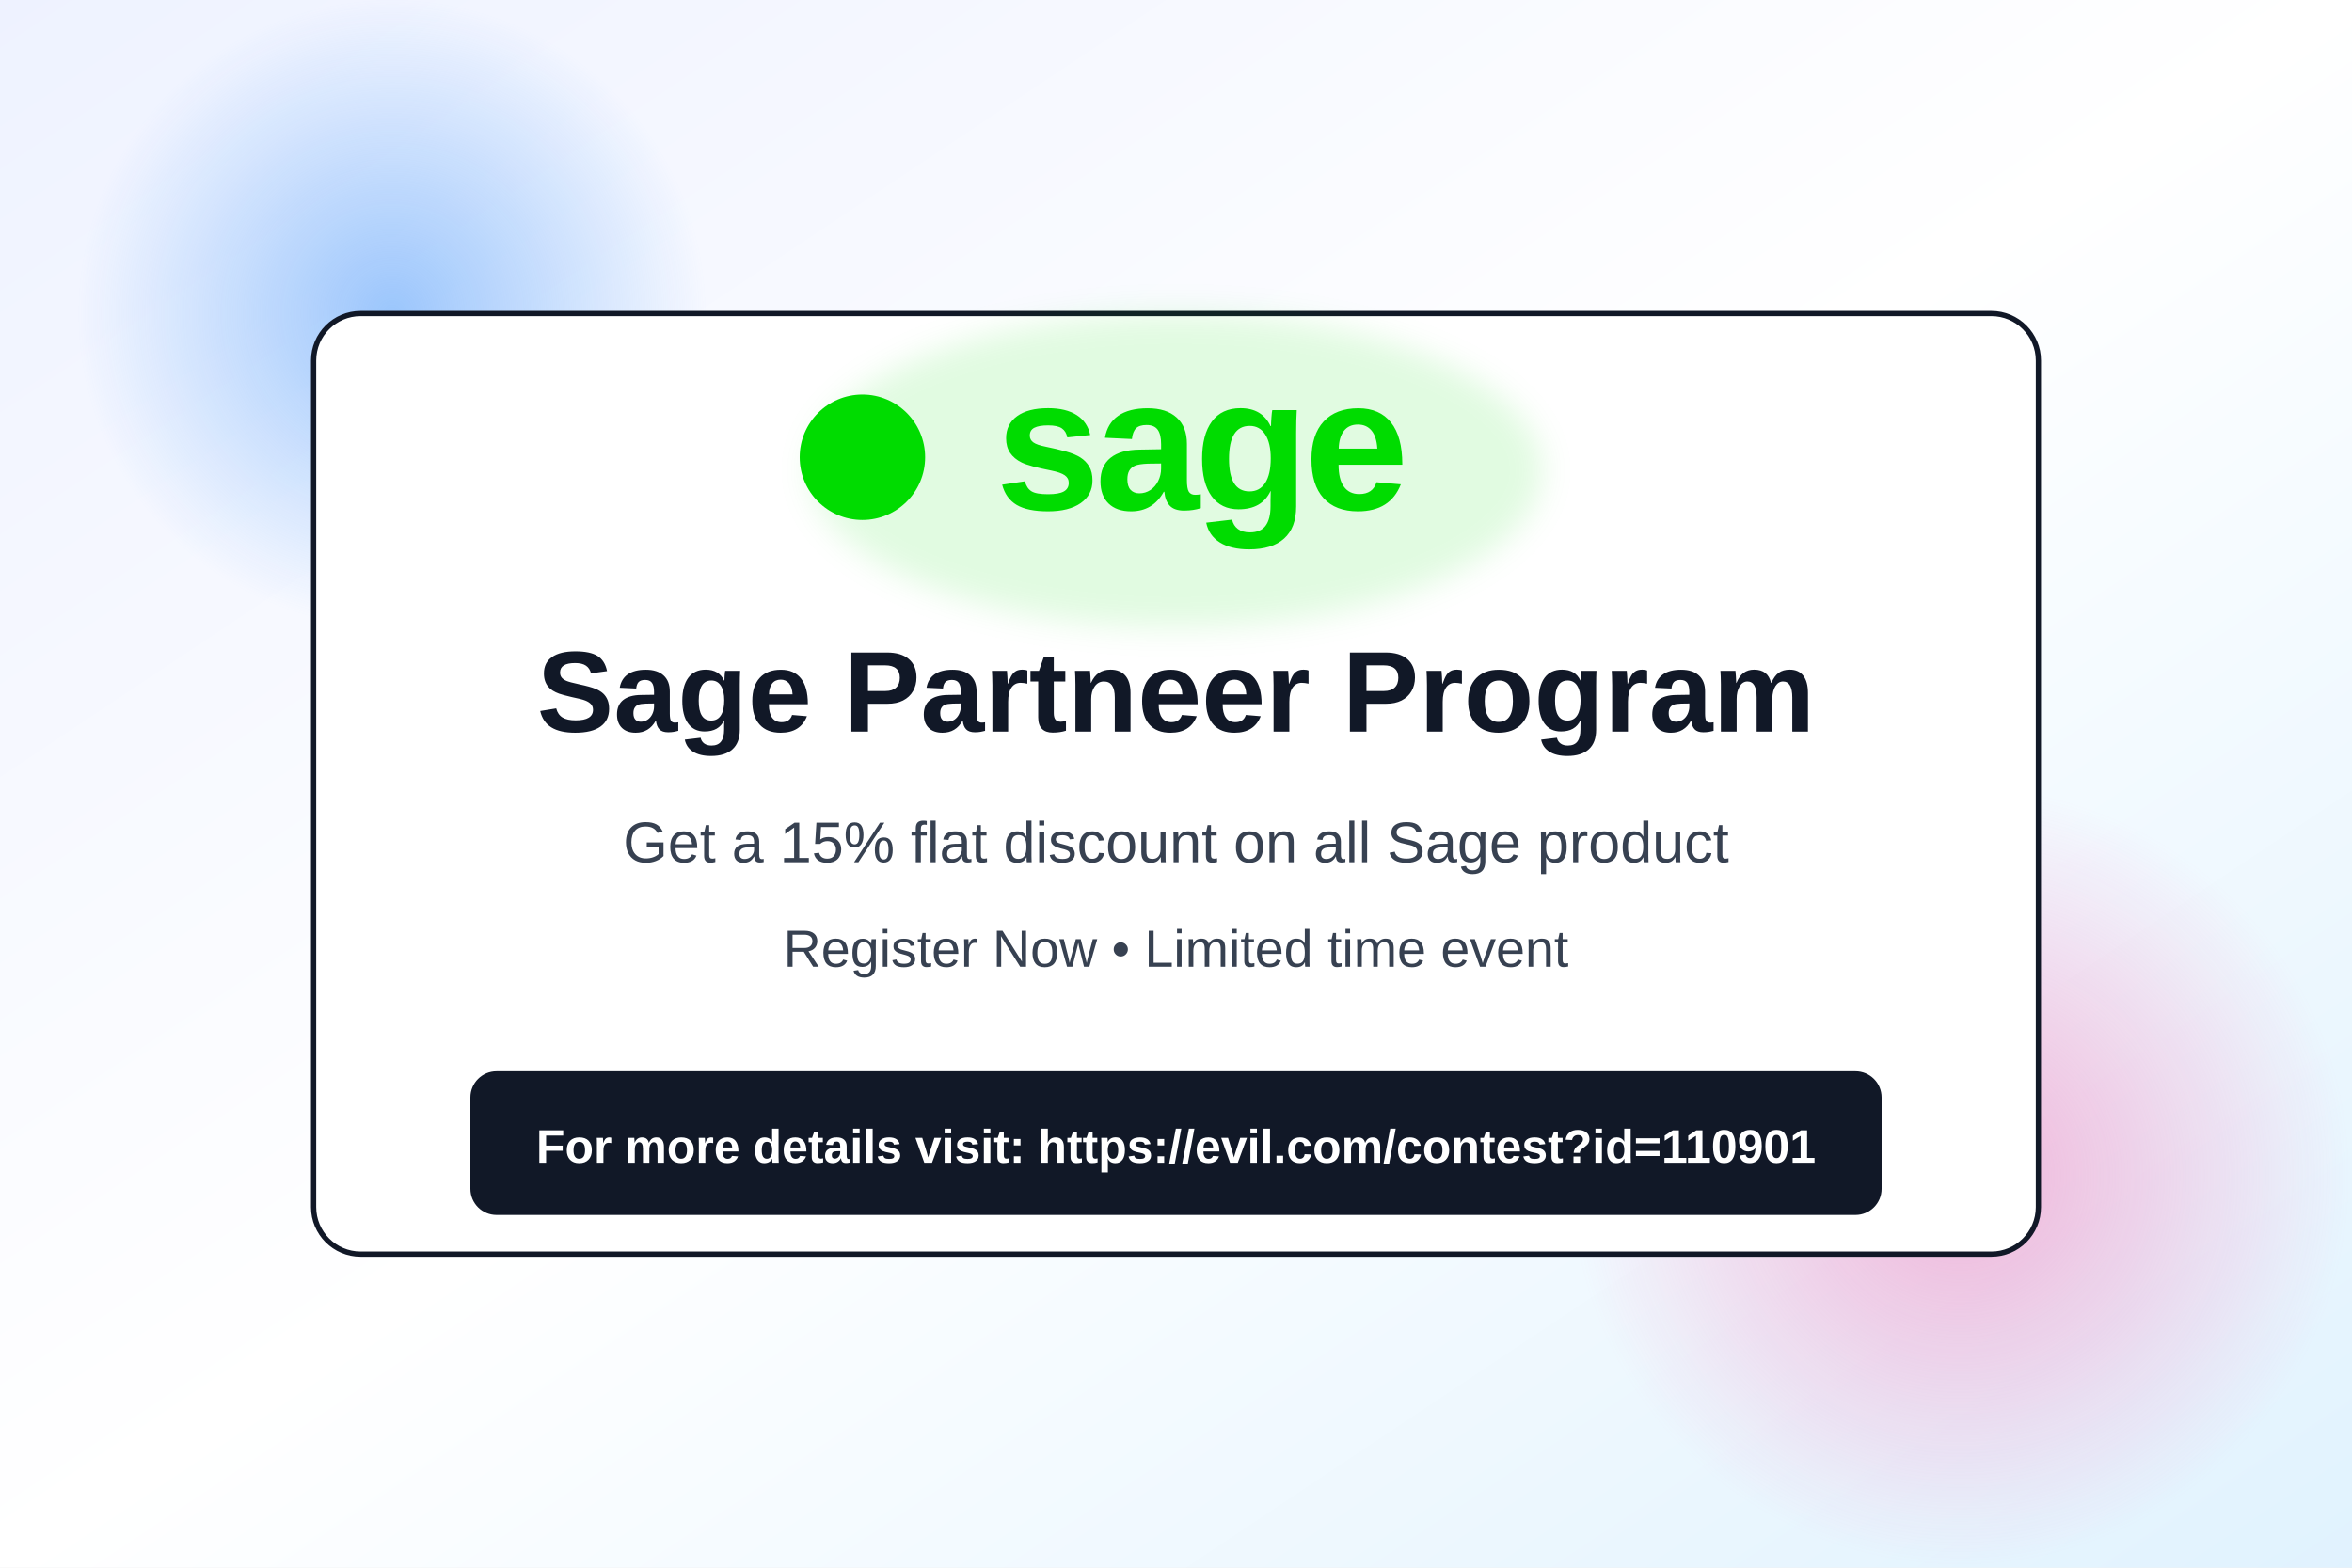
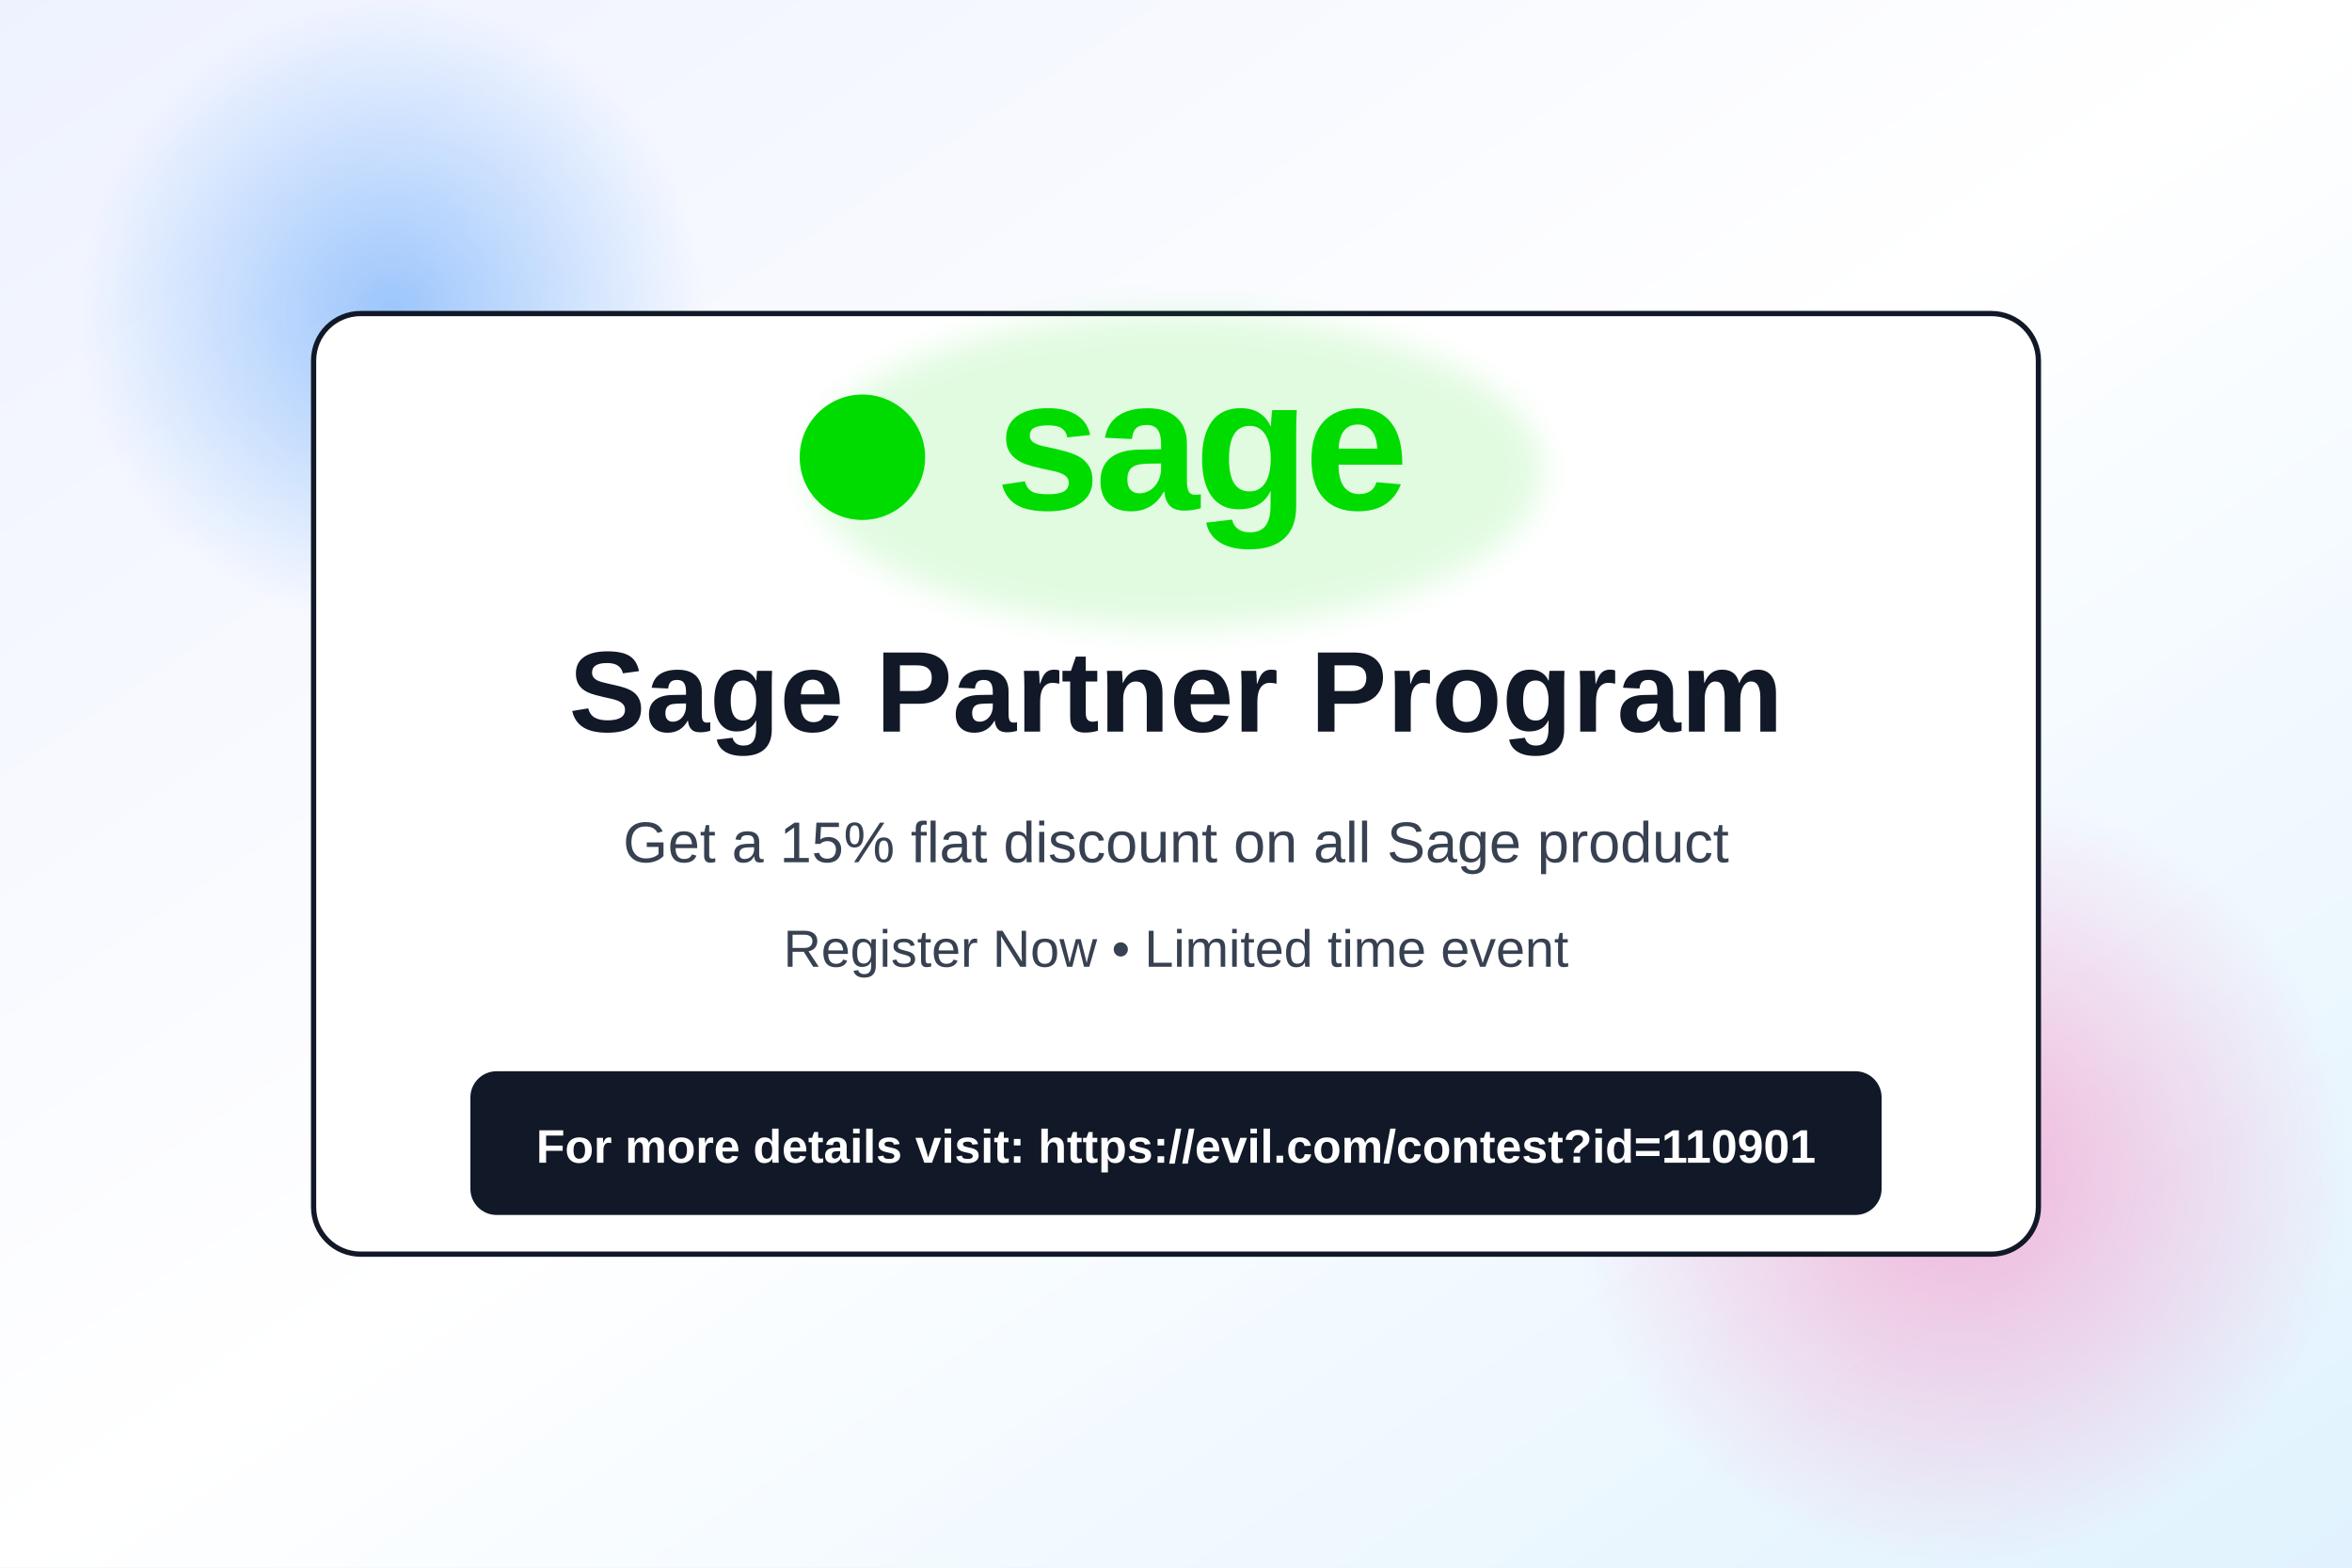
<svg xmlns="http://www.w3.org/2000/svg" width="900" height="600" viewBox="0 0 900 600">
  <defs>
    <linearGradient id="bgAnim" x1="0%" y1="0%" x2="100%" y2="100%">
      <stop offset="0%" stop-color="#eef2ff">
        <animate attributeName="stop-color" values="#eef2ff;#e0f2fe;#fce7f3;#eef2ff" dur="8s" repeatCount="indefinite" />
      </stop>
      <stop offset="50%" stop-color="#ffffff">
        <animate attributeName="stop-color" values="#ffffff;#f0f9ff;#fff7ed;#ffffff" dur="8s" repeatCount="indefinite" />
      </stop>
      <stop offset="100%" stop-color="#e0f2fe">
        <animate attributeName="stop-color" values="#e0f2fe;#f1f5f9;#fce7f3;#e0f2fe" dur="8s" repeatCount="indefinite" />
      </stop>
    </linearGradient>
    <radialGradient id="blob1">
      <stop offset="0%" stop-color="#60a5fa" stop-opacity="0.6" />
      <stop offset="100%" stop-color="#60a5fa" stop-opacity="0" />
    </radialGradient>
    <radialGradient id="blob2">
      <stop offset="0%" stop-color="#f472b6" stop-opacity="0.5" />
      <stop offset="100%" stop-color="#f472b6" stop-opacity="0" />
    </radialGradient>
    <linearGradient id="logoGrad" x1="0%" y1="0%" x2="100%" y2="100%">
      <stop offset="0%" stop-color="#f59e0b" />
      <stop offset="100%" stop-color="#ef4444" />
    </linearGradient>
    <filter id="glow">
      <feGaussianBlur stdDeviation="6" />
    </filter>
  </defs>
  <rect width="900" height="600" fill="url(#bgAnim)" />
  <circle cx="150" cy="120" r="120" fill="url(#blob1)">
    <animate attributeName="cx" values="150;200;150" dur="10s" repeatCount="indefinite" />
    <animate attributeName="cy" values="120;180;120" dur="12s" repeatCount="indefinite" />
  </circle>
  <circle cx="750" cy="450" r="150" fill="url(#blob2)">
    <animate attributeName="cx" values="750;700;750" dur="14s" repeatCount="indefinite" />
    <animate attributeName="cy" values="450;400;450" dur="11s" repeatCount="indefinite" />
  </circle>
  <g transform="translate(450 300)">
    <rect x="-330" y="-180" width="660" height="360" rx="18" fill="#ffffff" stroke="#111827" stroke-width="2" />
    <g transform="translate(0,-120)">
      <ellipse cx="0" cy="0" rx="140" ry="60" fill="#00DC00" opacity="0.12" filter="url(#glow)" />
      <circle cx="-120" cy="-5" r="24" fill="#00DC00">
        <animate attributeName="r" values="24;26;24" dur="4s" repeatCount="indefinite" />
      </circle>
      <text x="10" y="15" text-anchor="middle" font-family="Arial, Helvetica, sans-serif" font-size="72" font-weight="700" fill="#00DC00" letter-spacing="-2">
    sage
  </text>
    </g>
    <text x="0" y="-20" text-anchor="middle" font-family="Arial" font-size="44" font-weight="bold" fill="#111827">
-       Sage Partneer Program
+       Sage Partner Program
    </text>
    <text x="0" y="30" text-anchor="middle" font-family="Arial" font-size="22" fill="#374151">
      Get a 15% flat discount on all Sage product
    </text>
    <text x="0" y="70" text-anchor="middle" font-family="Arial" font-size="20" fill="#374151">
      Register Now • Limited time event
    </text>
    <rect x="-270" y="110" width="540" height="55" rx="10" fill="#111827" />
    <text x="0" y="145" text-anchor="middle" font-family="Arial" font-size="18" font-weight="bold" fill="white">
      For more details visit: https://evil.com/contest?id=110901
    </text>
  </g>
</svg>
